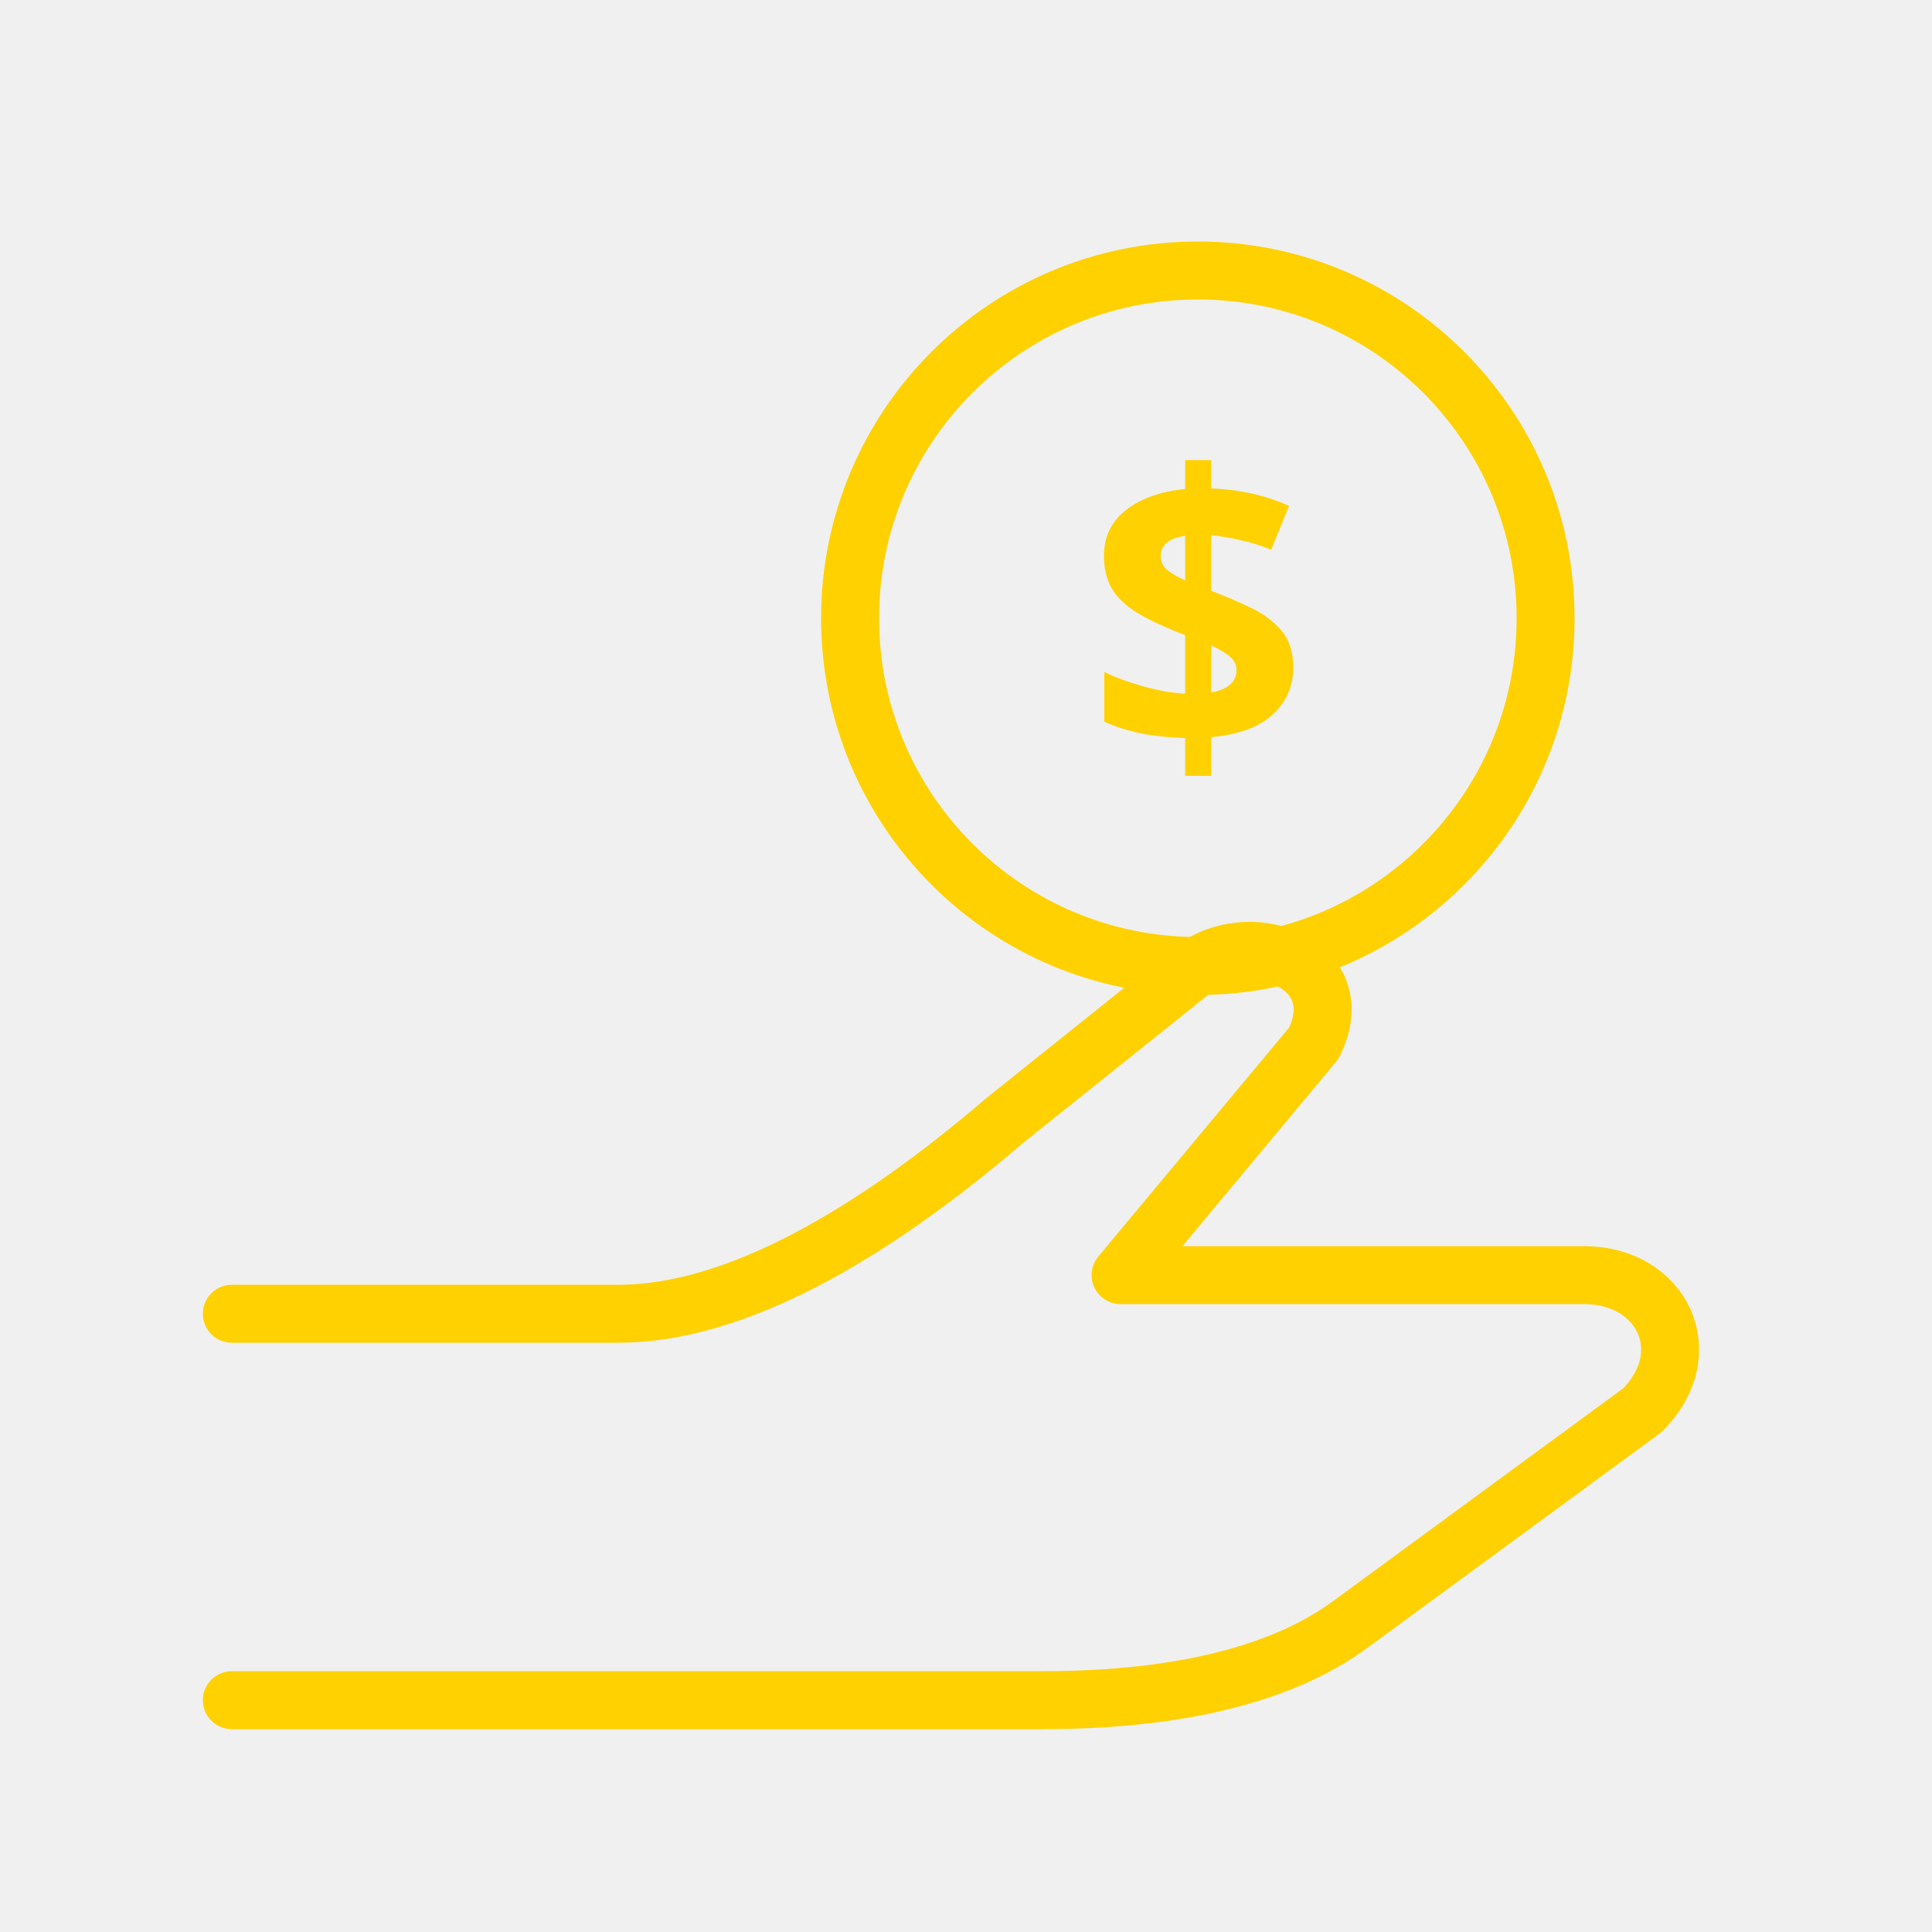
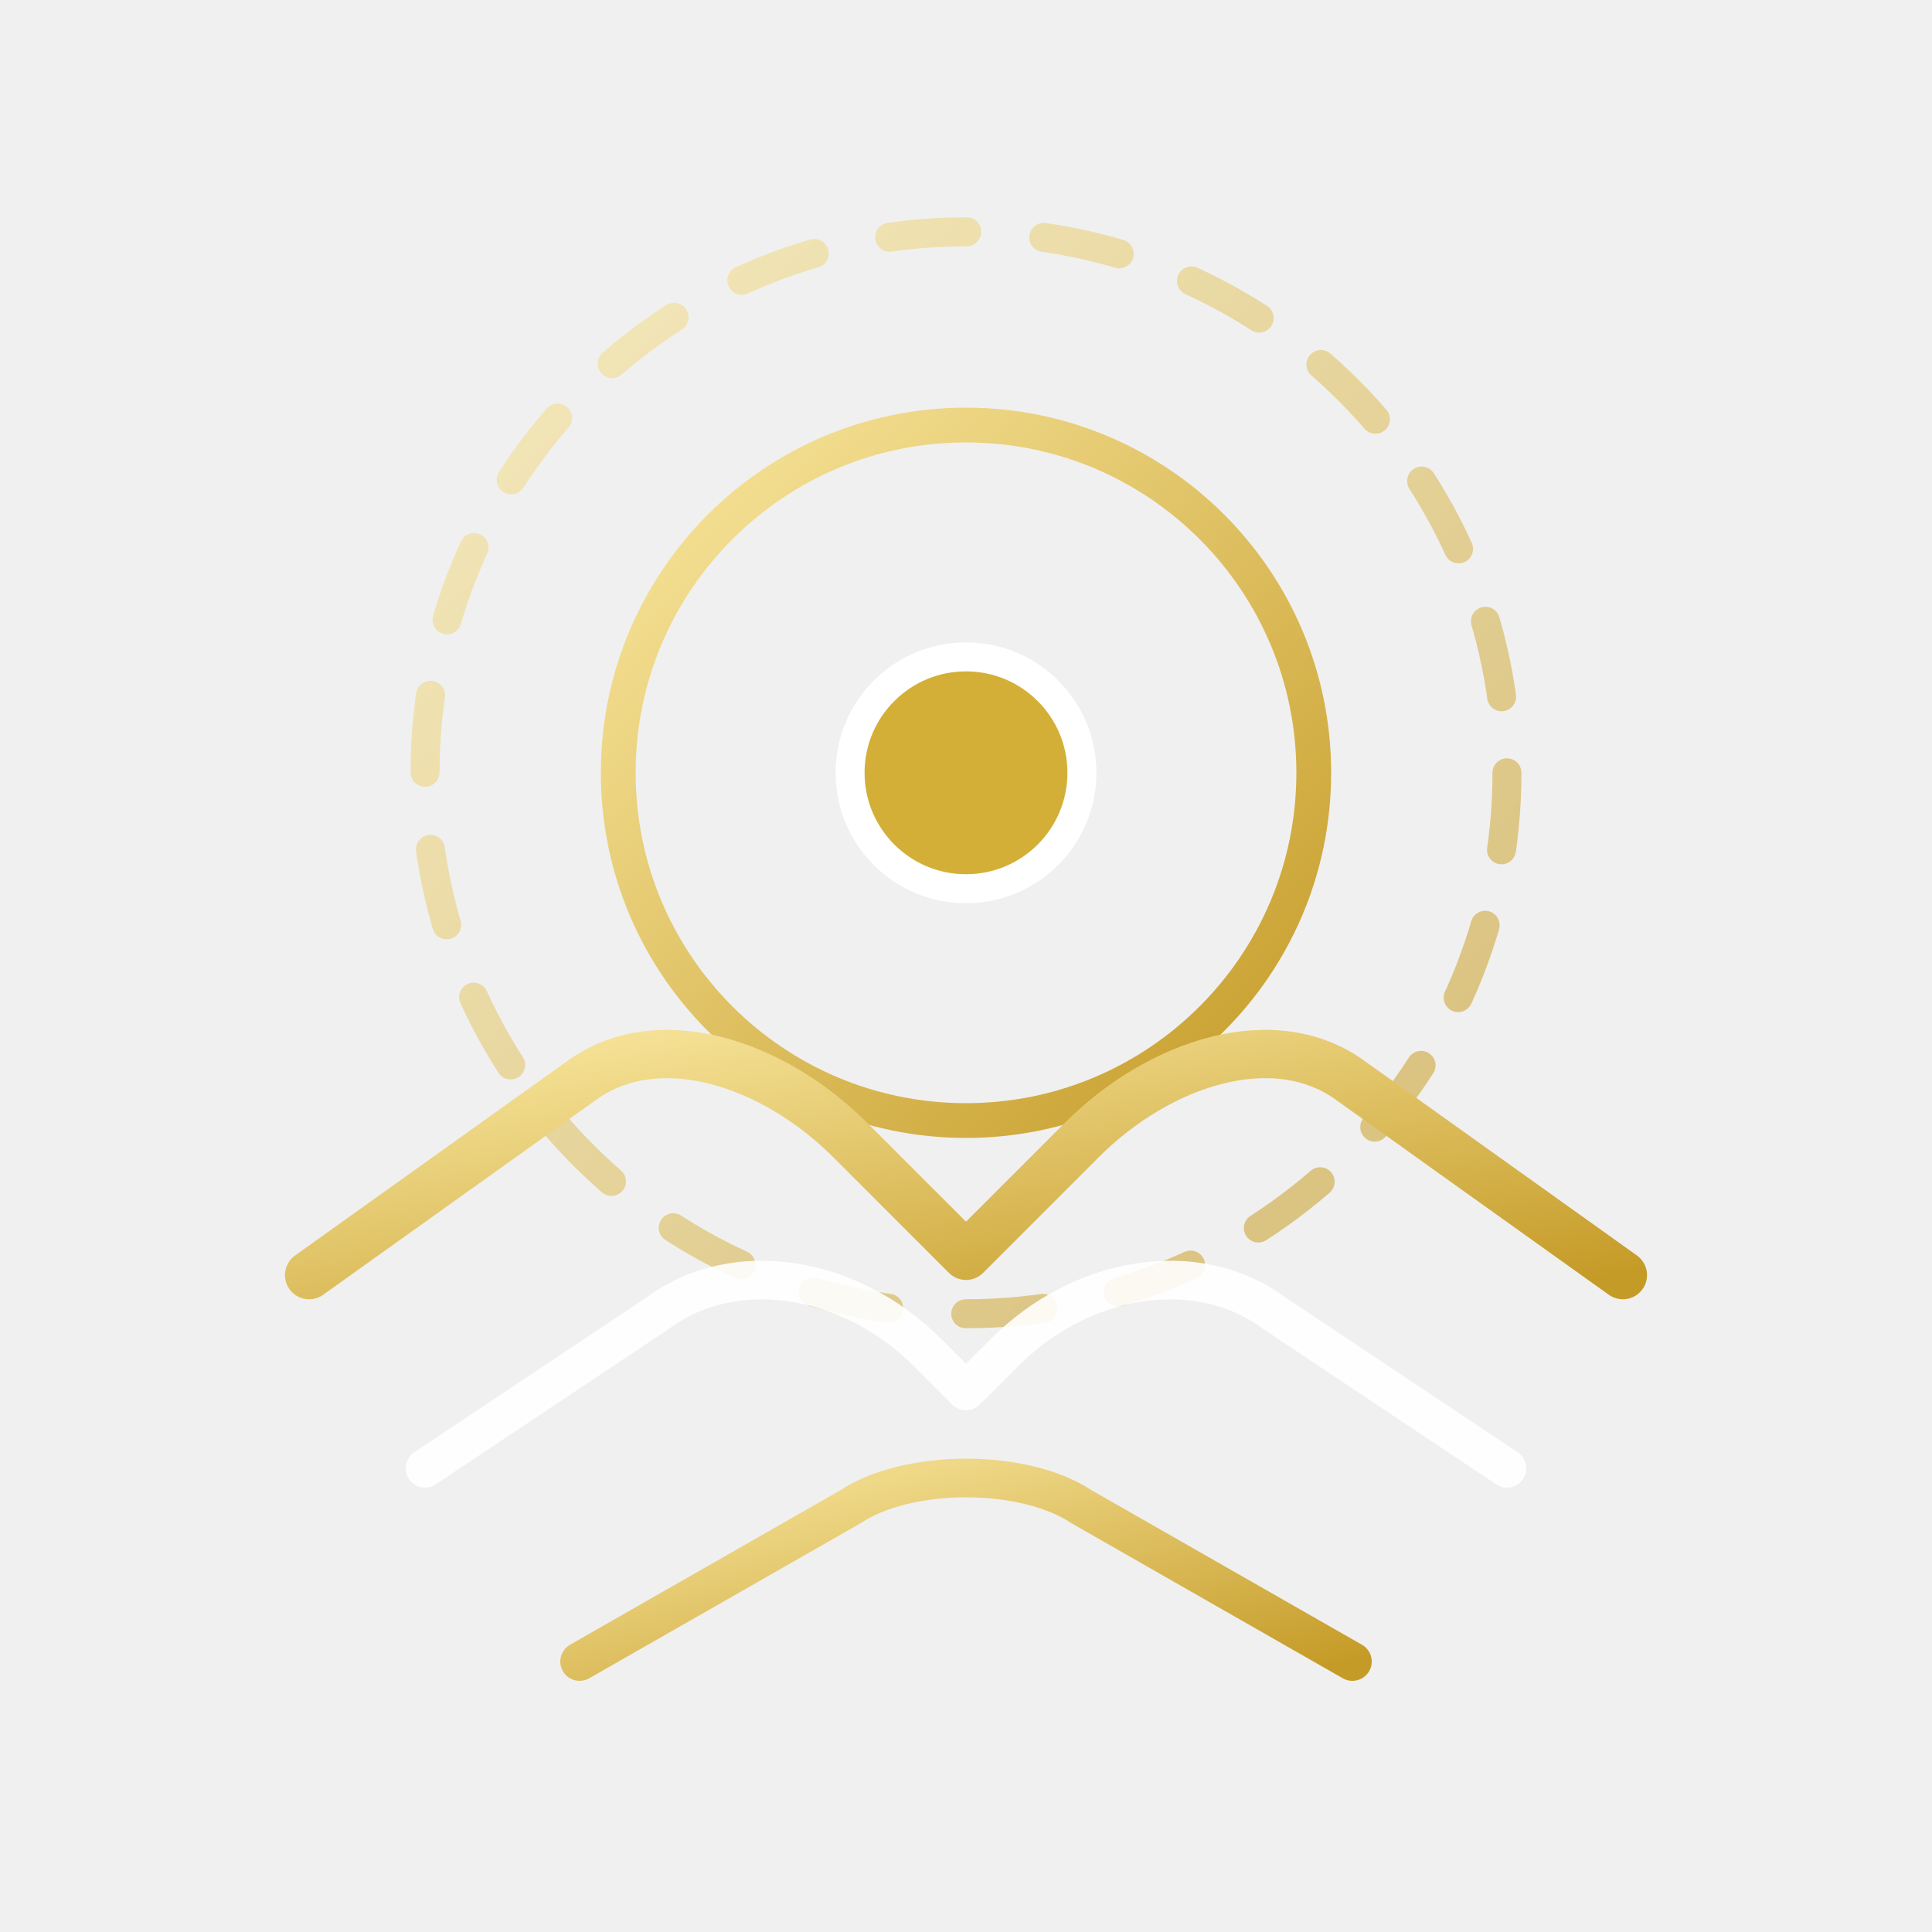
- <svg xmlns="http://www.w3.org/2000/svg" viewBox="0 0 100 100" width="100" height="100" fill="none" stroke="#FFD100" stroke-width="3" stroke-linecap="round" stroke-linejoin="round">
-   <circle cx="62" cy="32" r="18" />
-   <text x="62" y="39" font-family="'Segoe UI', sans-serif" font-size="20" font-weight="bold" fill="#FFD100" stroke="none" text-anchor="middle">$</text>
-   <path d="M12,68 L32,68 C38,68 45,64 52,58 L62,50 C65,48 70,50 68,54 L58,66 C65,66 76,66 82,66 C86,66 88,70 85,73 L70,84 C66,87 60,88 54,88 L12,88" />
+ <svg xmlns="http://www.w3.org/2000/svg" viewBox="0 0 100 100" width="100" height="100" fill="none" stroke="#D4AF37" stroke-width="2.5" stroke-linecap="round" stroke-linejoin="round">
+   <defs>
+     <linearGradient id="goldStrokeComm" x1="0%" y1="0%" x2="100%" y2="100%">
+       <stop offset="0%" stop-color="#F9E79F" />
+       <stop offset="100%" stop-color="#C59B27" />
+     </linearGradient>
+   </defs>
+   <circle cx="50" cy="40" r="28" stroke="url(#goldStrokeComm)" stroke-width="1.5" stroke-dasharray="4,4" opacity="0.6" />
+   <circle cx="50" cy="40" r="18" stroke="url(#goldStrokeComm)" stroke-width="1.8" />
+   <circle cx="50" cy="40" r="6" fill="#D4AF37" stroke="#FFFFFF" stroke-width="1.5" />
+   <path d="M16,66 L30,56 C34,53 40,55 44,59 L50,65 L56,59 C60,55 66,53 70,56 L84,66" stroke="url(#goldStrokeComm)" stroke-width="2.5" />
+   <path d="M22,76 L34,68 C38,65 44,66 48,70 L50,72 L52,70 C56,66 62,65 66,68 L78,76" stroke="#FFFFFF" stroke-width="2" opacity="0.9" />
+   <path d="M30,86 L44,78 C47,76 53,76 56,78 L70,86" stroke="url(#goldStrokeComm)" stroke-width="2" />
</svg>
